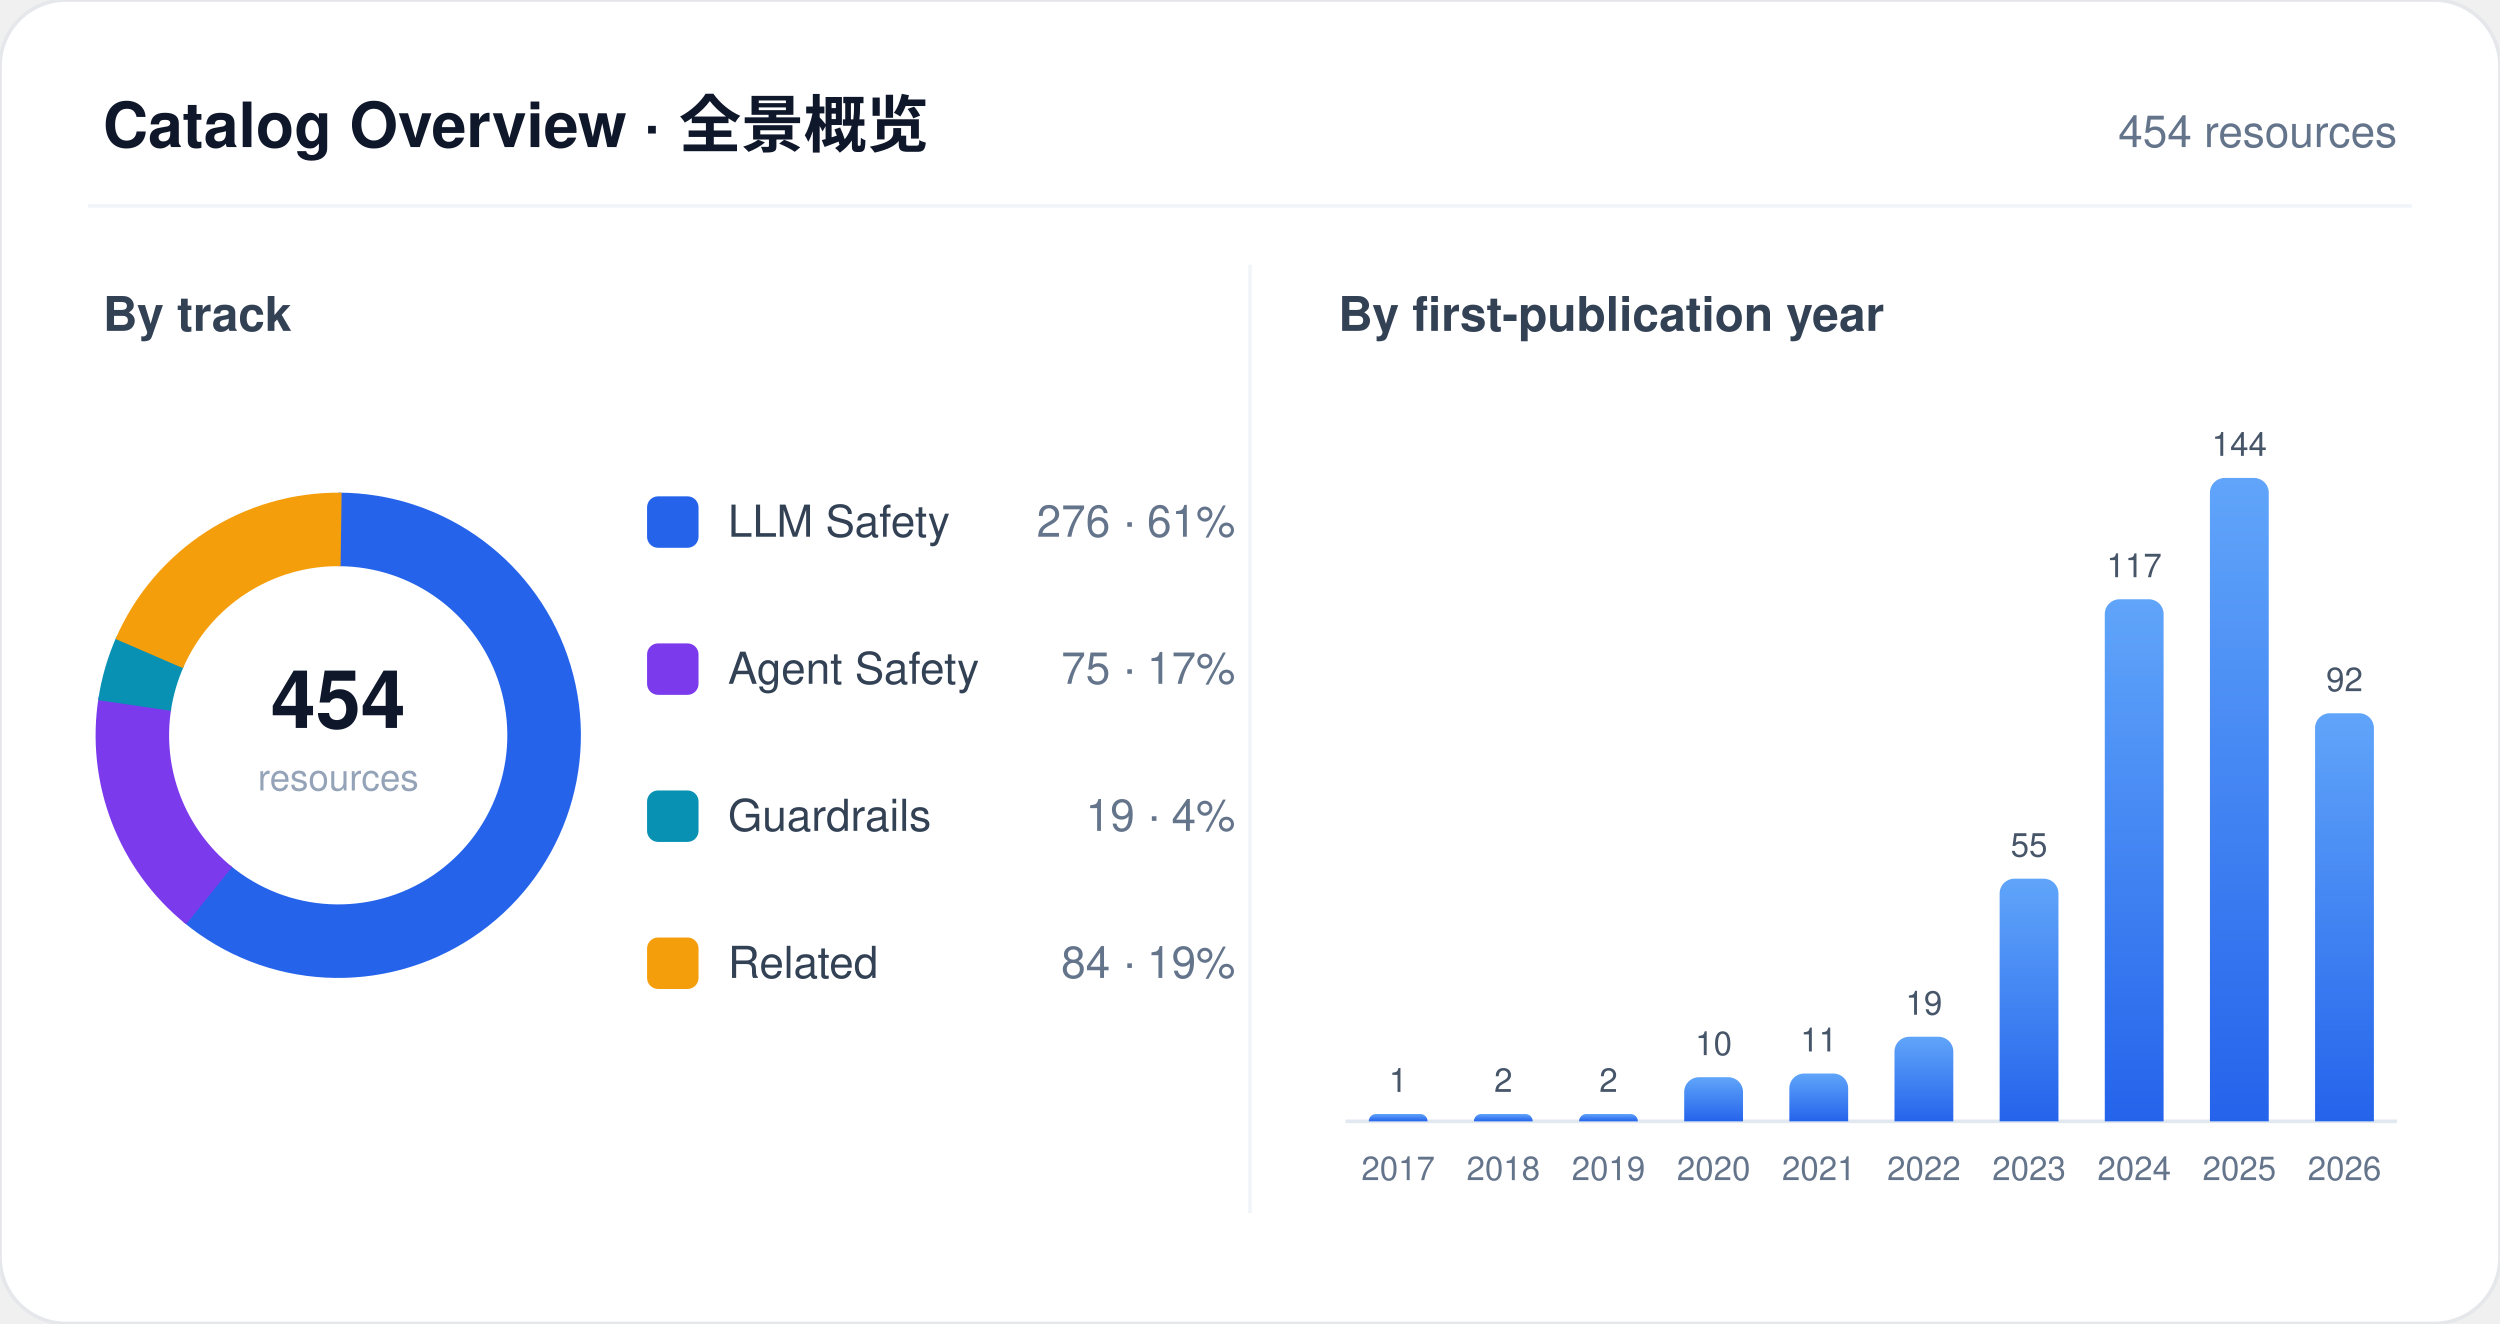
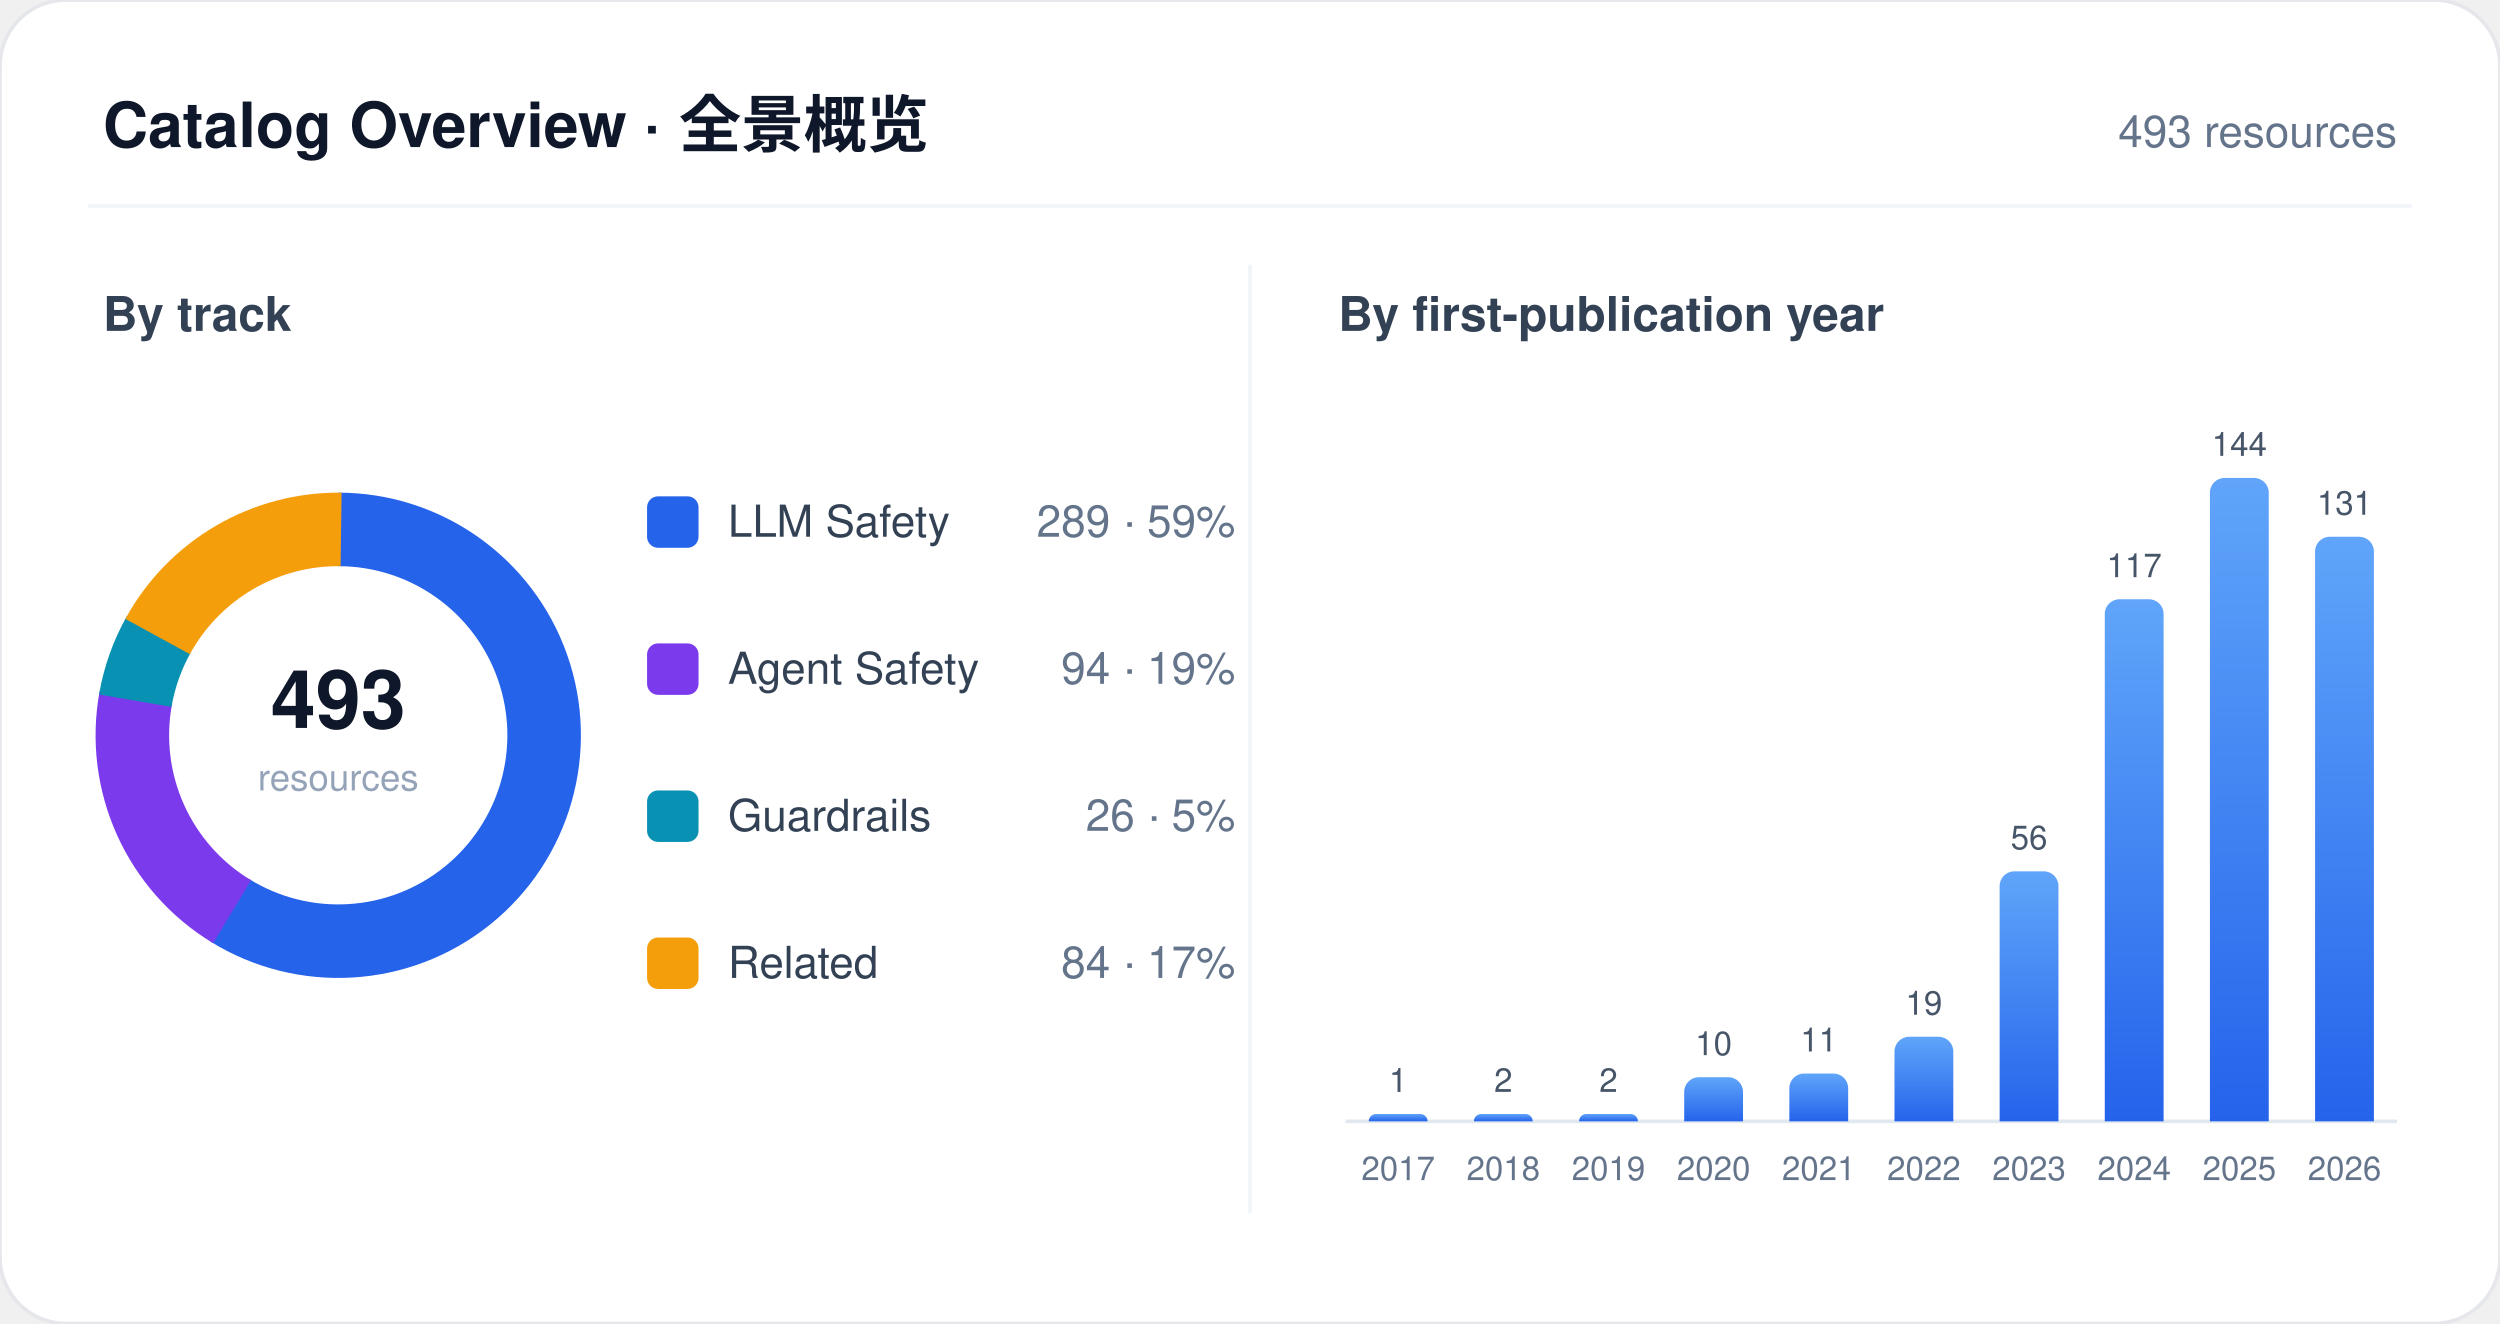
<svg xmlns="http://www.w3.org/2000/svg" width="680" height="360" viewBox="0 0 680 360" role="img" aria-label="Catalog overview">
  <defs>
    <linearGradient id="barGrad" x1="0" y1="0" x2="0" y2="1">
      <stop offset="0" stop-color="#60a5fa" />
      <stop offset="1" stop-color="#2563eb" />
    </linearGradient>
  </defs>
  <rect x="0" y="0" width="680" height="360" rx="18" fill="#ffffff" stroke="#e5e7eb" stroke-width="1" />
  <text x="28" y="40" font-family="Segoe UI, -apple-system, Helvetica, Arial, sans-serif" font-size="17" font-weight="700" fill="#0f172a">Catalog Overview · 全景概览</text>
-   <text x="652" y="40" font-family="Segoe UI, -apple-system, Helvetica, Arial, sans-serif" font-size="12" fill="#64748b" text-anchor="end">454 resources</text>
+   <text x="652" y="40" font-family="Segoe UI, -apple-system, Helvetica, Arial, sans-serif" font-size="12" fill="#64748b" text-anchor="end">493 resources</text>
  <line x1="24" y1="56" x2="656" y2="56" stroke="#f1f5f9" stroke-width="1" />
  <text x="28" y="90" font-family="Segoe UI, -apple-system, Helvetica, Arial, sans-serif" font-size="13" font-weight="700" fill="#334155">By track</text>
-   <path d="M 92.00 134.00 A 66 66 0 1 1 49.88 250.81 L 62.64 235.42 A 46 46 0 1 0 92.00 154.00 Z" fill="#2563eb" />
-   <path d="M 50.60 251.40 A 66 66 0 0 1 26.84 189.53 L 46.58 192.70 A 46 46 0 0 0 63.14 235.82 Z" fill="#7c3aed" />
-   <path d="M 26.70 190.44 A 66 66 0 0 1 31.80 172.95 L 50.04 181.15 A 46 46 0 0 0 46.48 193.34 Z" fill="#0891b2" />
-   <path d="M 31.42 173.80 A 66 66 0 0 1 92.92 134.01 L 92.64 154.00 A 46 46 0 0 0 49.78 181.74 Z" fill="#f59e0b" />
-   <text x="92" y="198" font-family="Segoe UI, -apple-system, Helvetica, Arial, sans-serif" font-size="22" font-weight="700" fill="#0f172a" text-anchor="middle">454</text>
+   <path d="M 92.00 134.00 A 66 66 0 1 1 57.19 256.07 L 67.74 239.08 A 46 46 0 1 0 92.00 154.00 Z" fill="#2563eb" />
+   <path d="M 57.97 256.55 A 66 66 0 0 1 27.10 188.00 L 46.77 191.64 A 46 46 0 0 0 68.28 239.42 Z" fill="#7c3aed" />
+   <path d="M 26.94 188.91 A 66 66 0 0 1 34.53 167.54 L 51.95 177.38 A 46 46 0 0 0 46.65 192.27 Z" fill="#0891b2" />
+   <path d="M 34.09 168.34 A 66 66 0 0 1 92.92 134.01 L 92.64 154.00 A 46 46 0 0 0 51.64 177.94 Z" fill="#f59e0b" />
+   <text x="92" y="198" font-family="Segoe UI, -apple-system, Helvetica, Arial, sans-serif" font-size="22" font-weight="700" fill="#0f172a" text-anchor="middle">493</text>
  <text x="92" y="215" font-family="Segoe UI, -apple-system, Helvetica, Arial, sans-serif" font-size="10" fill="#94a3b8" text-anchor="middle">resources</text>
  <rect x="176" y="135" width="14" height="14" rx="3" fill="#2563eb" />
  <text x="198" y="146" font-family="Segoe UI, -apple-system, Helvetica, Arial, sans-serif" font-size="12" fill="#334155">LLM Safety</text>
-   <text x="336" y="146" font-family="Segoe UI, -apple-system, Helvetica, Arial, sans-serif" font-size="12" fill="#64748b" text-anchor="end">276 · 61%</text>
+   <text x="336" y="146" font-family="Segoe UI, -apple-system, Helvetica, Arial, sans-serif" font-size="12" fill="#64748b" text-anchor="end">289 · 59%</text>
  <rect x="176" y="175" width="14" height="14" rx="3" fill="#7c3aed" />
  <text x="198" y="186" font-family="Segoe UI, -apple-system, Helvetica, Arial, sans-serif" font-size="12" fill="#334155">Agent Safety</text>
-   <text x="336" y="186" font-family="Segoe UI, -apple-system, Helvetica, Arial, sans-serif" font-size="12" fill="#64748b" text-anchor="end">75 · 17%</text>
+   <text x="336" y="186" font-family="Segoe UI, -apple-system, Helvetica, Arial, sans-serif" font-size="12" fill="#64748b" text-anchor="end">94 · 19%</text>
  <rect x="176" y="215" width="14" height="14" rx="3" fill="#0891b2" />
  <text x="198" y="226" font-family="Segoe UI, -apple-system, Helvetica, Arial, sans-serif" font-size="12" fill="#334155">Guardrails</text>
-   <text x="336" y="226" font-family="Segoe UI, -apple-system, Helvetica, Arial, sans-serif" font-size="12" fill="#64748b" text-anchor="end">19 · 4%</text>
+   <text x="336" y="226" font-family="Segoe UI, -apple-system, Helvetica, Arial, sans-serif" font-size="12" fill="#64748b" text-anchor="end">26 · 5%</text>
  <rect x="176" y="255" width="14" height="14" rx="3" fill="#f59e0b" />
  <text x="198" y="266" font-family="Segoe UI, -apple-system, Helvetica, Arial, sans-serif" font-size="12" fill="#334155">Related</text>
-   <text x="336" y="266" font-family="Segoe UI, -apple-system, Helvetica, Arial, sans-serif" font-size="12" fill="#64748b" text-anchor="end">84 · 19%</text>
+   <text x="336" y="266" font-family="Segoe UI, -apple-system, Helvetica, Arial, sans-serif" font-size="12" fill="#64748b" text-anchor="end">84 · 17%</text>
  <line x1="340" y1="72" x2="340" y2="330" stroke="#f1f5f9" stroke-width="1" />
  <text x="364" y="90" font-family="Segoe UI, -apple-system, Helvetica, Arial, sans-serif" font-size="13" font-weight="700" fill="#334155">By first-publication year</text>
  <line x1="366" y1="305" x2="652" y2="305" stroke="#e2e8f0" stroke-width="1" />
  <path d="M 372.3 305.0 A 2 2 0 0 1 374.3 303.0 L 386.3 303.0 A 2 2 0 0 1 388.3 305.0 L 388.3 305.0 L 372.3 305.0 Z" fill="url(#barGrad)" />
  <text x="380.3" y="297.0" font-family="Segoe UI, -apple-system, Helvetica, Arial, sans-serif" font-size="9" fill="#475569" text-anchor="middle">1</text>
  <text x="380.3" y="321.0" font-family="Segoe UI, -apple-system, Helvetica, Arial, sans-serif" font-size="9" fill="#64748b" text-anchor="middle">2017</text>
  <path d="M 400.9 305.0 A 2 2 0 0 1 402.9 303.0 L 414.9 303.0 A 2 2 0 0 1 416.9 305.0 L 416.9 305.0 L 400.9 305.0 Z" fill="url(#barGrad)" />
  <text x="408.9" y="297.0" font-family="Segoe UI, -apple-system, Helvetica, Arial, sans-serif" font-size="9" fill="#475569" text-anchor="middle">2</text>
  <text x="408.9" y="321.0" font-family="Segoe UI, -apple-system, Helvetica, Arial, sans-serif" font-size="9" fill="#64748b" text-anchor="middle">2018</text>
  <path d="M 429.5 305.0 A 2 2 0 0 1 431.5 303.0 L 443.5 303.0 A 2 2 0 0 1 445.5 305.0 L 445.5 305.0 L 429.5 305.0 Z" fill="url(#barGrad)" />
  <text x="437.5" y="297.0" font-family="Segoe UI, -apple-system, Helvetica, Arial, sans-serif" font-size="9" fill="#475569" text-anchor="middle">2</text>
  <text x="437.5" y="321.0" font-family="Segoe UI, -apple-system, Helvetica, Arial, sans-serif" font-size="9" fill="#64748b" text-anchor="middle">2019</text>
  <path d="M 458.1 297.0 A 4 4 0 0 1 462.1 293.0 L 470.1 293.0 A 4 4 0 0 1 474.1 297.0 L 474.1 305.0 L 458.1 305.0 Z" fill="url(#barGrad)" />
  <text x="466.1" y="287.0" font-family="Segoe UI, -apple-system, Helvetica, Arial, sans-serif" font-size="9" fill="#475569" text-anchor="middle">10</text>
  <text x="466.1" y="321.0" font-family="Segoe UI, -apple-system, Helvetica, Arial, sans-serif" font-size="9" fill="#64748b" text-anchor="middle">2020</text>
  <path d="M 486.7 296.0 A 4 4 0 0 1 490.7 292.0 L 498.7 292.0 A 4 4 0 0 1 502.7 296.0 L 502.7 305.0 L 486.7 305.0 Z" fill="url(#barGrad)" />
  <text x="494.7" y="286.0" font-family="Segoe UI, -apple-system, Helvetica, Arial, sans-serif" font-size="9" fill="#475569" text-anchor="middle">11</text>
  <text x="494.7" y="321.0" font-family="Segoe UI, -apple-system, Helvetica, Arial, sans-serif" font-size="9" fill="#64748b" text-anchor="middle">2021</text>
  <path d="M 515.3 286.0 A 4 4 0 0 1 519.3 282.0 L 527.3 282.0 A 4 4 0 0 1 531.3 286.0 L 531.3 305.0 L 515.3 305.0 Z" fill="url(#barGrad)" />
  <text x="523.3" y="276.0" font-family="Segoe UI, -apple-system, Helvetica, Arial, sans-serif" font-size="9" fill="#475569" text-anchor="middle">19</text>
  <text x="523.3" y="321.0" font-family="Segoe UI, -apple-system, Helvetica, Arial, sans-serif" font-size="9" fill="#64748b" text-anchor="middle">2022</text>
-   <path d="M 543.9 243.0 A 4 4 0 0 1 547.9 239.0 L 555.9 239.0 A 4 4 0 0 1 559.9 243.0 L 559.9 305.0 L 543.9 305.0 Z" fill="url(#barGrad)" />
-   <text x="551.9" y="233.0" font-family="Segoe UI, -apple-system, Helvetica, Arial, sans-serif" font-size="9" fill="#475569" text-anchor="middle">55</text>
+   <path d="M 543.9 241.0 A 4 4 0 0 1 547.9 237.0 L 555.9 237.0 A 4 4 0 0 1 559.9 241.0 L 559.9 305.0 L 543.9 305.0 Z" fill="url(#barGrad)" />
+   <text x="551.9" y="231.0" font-family="Segoe UI, -apple-system, Helvetica, Arial, sans-serif" font-size="9" fill="#475569" text-anchor="middle">56</text>
  <text x="551.9" y="321.0" font-family="Segoe UI, -apple-system, Helvetica, Arial, sans-serif" font-size="9" fill="#64748b" text-anchor="middle">2023</text>
  <path d="M 572.5 167.0 A 4 4 0 0 1 576.5 163.0 L 584.5 163.0 A 4 4 0 0 1 588.5 167.0 L 588.5 305.0 L 572.5 305.0 Z" fill="url(#barGrad)" />
  <text x="580.5" y="157.0" font-family="Segoe UI, -apple-system, Helvetica, Arial, sans-serif" font-size="9" fill="#475569" text-anchor="middle">117</text>
  <text x="580.5" y="321.0" font-family="Segoe UI, -apple-system, Helvetica, Arial, sans-serif" font-size="9" fill="#64748b" text-anchor="middle">2024</text>
  <path d="M 601.1 134.0 A 4 4 0 0 1 605.1 130.0 L 613.1 130.0 A 4 4 0 0 1 617.1 134.0 L 617.1 305.0 L 601.1 305.0 Z" fill="url(#barGrad)" />
  <text x="609.1" y="124.0" font-family="Segoe UI, -apple-system, Helvetica, Arial, sans-serif" font-size="9" fill="#475569" text-anchor="middle">144</text>
  <text x="609.1" y="321.0" font-family="Segoe UI, -apple-system, Helvetica, Arial, sans-serif" font-size="9" fill="#64748b" text-anchor="middle">2025</text>
-   <path d="M 629.7 198.0 A 4 4 0 0 1 633.7 194.0 L 641.7 194.0 A 4 4 0 0 1 645.7 198.0 L 645.7 305.0 L 629.7 305.0 Z" fill="url(#barGrad)" />
-   <text x="637.7" y="188.0" font-family="Segoe UI, -apple-system, Helvetica, Arial, sans-serif" font-size="9" fill="#475569" text-anchor="middle">92</text>
+   <path d="M 629.7 150.0 A 4 4 0 0 1 633.7 146.0 L 641.7 146.0 A 4 4 0 0 1 645.7 150.0 L 645.7 305.0 L 629.7 305.0 Z" fill="url(#barGrad)" />
+   <text x="637.7" y="140.0" font-family="Segoe UI, -apple-system, Helvetica, Arial, sans-serif" font-size="9" fill="#475569" text-anchor="middle">131</text>
  <text x="637.7" y="321.0" font-family="Segoe UI, -apple-system, Helvetica, Arial, sans-serif" font-size="9" fill="#64748b" text-anchor="middle">2026</text>
</svg>
